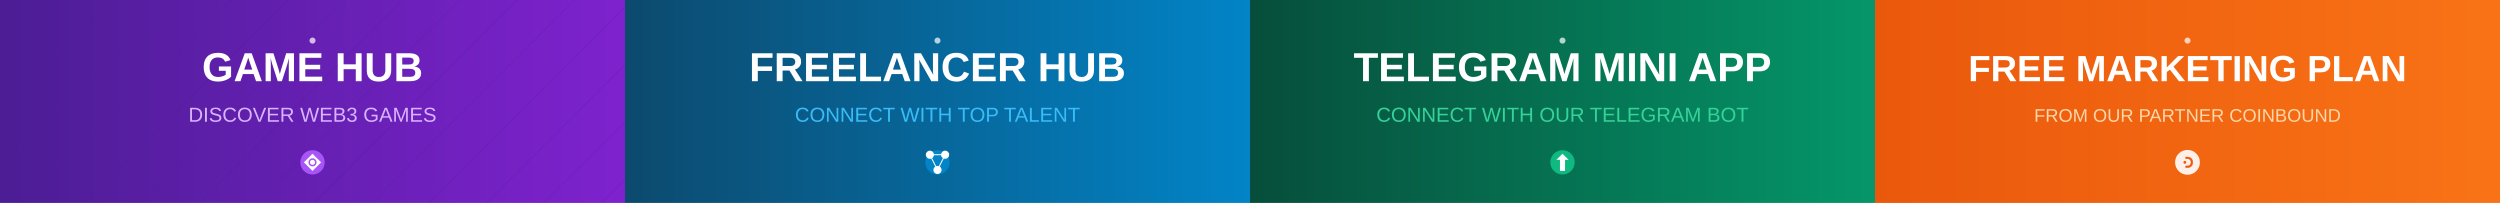
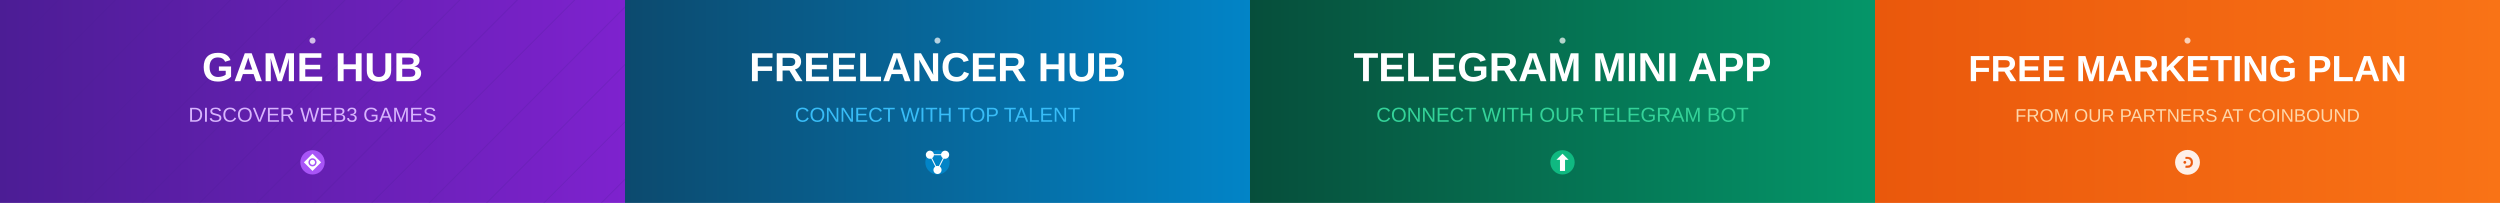
<svg xmlns="http://www.w3.org/2000/svg" width="2464" height="200" viewBox="0 0 2464 200">
  <defs>
    <linearGradient id="gameHubGradient" x1="0%" y1="0%" x2="100%" y2="0%">
      <stop offset="0%" stop-color="#4c1d95" />
      <stop offset="100%" stop-color="#7e22ce" />
    </linearGradient>
    <linearGradient id="freelancerGradient" x1="0%" y1="0%" x2="100%" y2="0%">
      <stop offset="0%" stop-color="#0c4a6e" />
      <stop offset="100%" stop-color="#0284c7" />
    </linearGradient>
    <linearGradient id="affiliateGradient" x1="0%" y1="0%" x2="100%" y2="0%">
      <stop offset="0%" stop-color="#064e3b" />
      <stop offset="100%" stop-color="#059669" />
    </linearGradient>
    <linearGradient id="coinboundGradient" x1="0%" y1="0%" x2="100%" y2="0%">
      <stop offset="0%" stop-color="#ea580c" />
      <stop offset="100%" stop-color="#f97316" />
    </linearGradient>
    <pattern id="diagonalLines" patternUnits="userSpaceOnUse" width="40" height="40" patternTransform="rotate(45)">
      <line x1="0" y1="0" x2="0" y2="40" stroke="#4c1d95" stroke-width="2" />
    </pattern>
  </defs>
-   <a id="gamehub-link" href="/games">
-     <rect x="0" y="0" width="616" height="200" fill="url(#gameHubGradient)" />
-     <rect x="0" y="0" width="616" height="200" fill="url(#diagonalLines)" opacity="0.2" />
-     <text x="308" y="80" font-family="Arial, sans-serif" font-size="40" font-weight="bold" fill="white" text-anchor="middle">
-       GAME HUB
-     </text>
-     <text x="308" y="120" font-family="Arial, sans-serif" font-size="20" fill="#d8b4fe" text-anchor="middle">
-       DISCOVER WEB3 GAMES
-     </text>
-     <g transform="translate(308, 160) scale(0.5)">
-       <circle cx="0" cy="0" r="24" fill="#a855f7" />
-       <polygon points="-12,-12 12,-12 12,12 -12,12" fill="white" transform="rotate(45)" />
-       <circle cx="0" cy="0" r="8" fill="#a855f7" />
-       <circle cx="0" cy="0" r="5" fill="white" />
+   <rect x="0" y="0" width="616" height="200" fill="url(#gameHubGradient)" />
+   <rect x="0" y="0" width="616" height="200" fill="url(#diagonalLines)" opacity="0.2" />
+   <text x="308" y="80" font-family="Arial, sans-serif" font-size="40" font-weight="bold" fill="white" text-anchor="middle">
+     GAME HUB
+   </text>
+   <text x="308" y="120" font-family="Arial, sans-serif" font-size="20" fill="#d8b4fe" text-anchor="middle">
+     DISCOVER WEB3 GAMES
+   </text>
+   <g transform="translate(308, 160) scale(0.5)">
+     <circle cx="0" cy="0" r="24" fill="#a855f7" />
+     <polygon points="-12,-12 12,-12 12,12 -12,12" fill="white" transform="rotate(45)" />
+     <circle cx="0" cy="0" r="8" fill="#a855f7" />
+     <circle cx="0" cy="0" r="5" fill="white" />
+   </g>
+   <rect x="616" y="0" width="616" height="200" fill="url(#freelancerGradient)" />
+   <text x="924" y="80" font-family="Arial, sans-serif" font-size="40" font-weight="bold" fill="white" text-anchor="middle">
+     FREELANCER HUB
+   </text>
+   <text x="924" y="120" font-family="Arial, sans-serif" font-size="20" fill="#38bdf8" text-anchor="middle">
+     CONNECT WITH TOP TALENT
+   </text>
+   <g transform="translate(924, 160) scale(0.5)">
+     <circle cx="0" cy="0" r="24" fill="#0284c7" />
+     <circle cx="-15" cy="-15" r="8" fill="white" />
+     <circle cx="15" cy="-15" r="8" fill="white" />
+     <circle cx="0" cy="15" r="8" fill="white" />
+     <line x1="-15" y1="-15" x2="15" y2="-15" stroke="white" stroke-width="2" />
+     <line x1="-15" y1="-15" x2="0" y2="15" stroke="white" stroke-width="2" />
+     <line x1="15" y1="-15" x2="0" y2="15" stroke="white" stroke-width="2" />
+   </g>
+   <rect x="1232" y="0" width="616" height="200" fill="url(#affiliateGradient)" />
+   <text x="1540" y="80" font-family="Arial, sans-serif" font-size="40" font-weight="bold" fill="white" text-anchor="middle">
+     TELEGRAM MINI APP
+   </text>
+   <text x="1540" y="120" font-family="Arial, sans-serif" font-size="20" fill="#34d399" text-anchor="middle">
+     CONNECT WITH OUR TELEGRAM BOT
+   </text>
+   <g transform="translate(1540, 160) scale(0.5)">
+     <circle cx="0" cy="0" r="24" fill="#10b981" />
+     <path d="M-12,-5 L0,-17 L12,-5 L5,-5 L5,17 L-5,17 L-5,-5 Z" fill="white" />
+   </g>
+   <rect x="1848" y="0" width="616" height="200" fill="url(#coinboundGradient)" />
+   <text x="2156" y="80" font-family="Arial, sans-serif" font-size="36" font-weight="bold" fill="white" text-anchor="middle">
+     FREE MARKETING PLAN
+   </text>
+   <text x="2156" y="120" font-family="Arial, sans-serif" font-size="18" fill="#fed7aa" text-anchor="middle">
+     FROM OUR PARTNERS AT COINBOUND
+   </text>
+   <g transform="translate(2156, 160) scale(0.35)">
+     <circle cx="0" cy="0" r="35" fill="#fff" opacity="0.9" />
+     <g transform="translate(-20, -20) scale(0.5)">
+       <path d="M40 10 C60 10, 70 25, 70 40 C70 55, 60 70, 40 70 L30 70 L30 60 L40 60 C54 60, 60 50, 60 40 C60 30, 54 20, 40 20 L30 20 L30 10 Z" fill="#ea580c" stroke="#ea580c" stroke-width="2" />
+       <circle cx="25" cy="40" r="8" fill="#ea580c" />
    </g>
-   </a>
-   <a id="freelancer-link" href="/marketplace">
-     <rect x="616" y="0" width="616" height="200" fill="url(#freelancerGradient)" />
-     <text x="924" y="80" font-family="Arial, sans-serif" font-size="40" font-weight="bold" fill="white" text-anchor="middle">
-       FREELANCER HUB
-     </text>
-     <text x="924" y="120" font-family="Arial, sans-serif" font-size="20" fill="#38bdf8" text-anchor="middle">
-       CONNECT WITH TOP TALENT
-     </text>
-     <g transform="translate(924, 160) scale(0.5)">
-       <circle cx="0" cy="0" r="24" fill="#0284c7" />
-       <circle cx="-15" cy="-15" r="8" fill="white" />
-       <circle cx="15" cy="-15" r="8" fill="white" />
-       <circle cx="0" cy="15" r="8" fill="white" />
-       <line x1="-15" y1="-15" x2="15" y2="-15" stroke="white" stroke-width="2" />
-       <line x1="-15" y1="-15" x2="0" y2="15" stroke="white" stroke-width="2" />
-       <line x1="15" y1="-15" x2="0" y2="15" stroke="white" stroke-width="2" />
-     </g>
-   </a>
-   <a id="affiliate-link" href="https://t.me/aquads_bot">
-     <rect x="1232" y="0" width="616" height="200" fill="url(#affiliateGradient)" />
-     <text x="1540" y="80" font-family="Arial, sans-serif" font-size="40" font-weight="bold" fill="white" text-anchor="middle">
-       TELEGRAM MINI APP
-     </text>
-     <text x="1540" y="120" font-family="Arial, sans-serif" font-size="20" fill="#34d399" text-anchor="middle">
-       CONNECT WITH OUR TELEGRAM BOT
-     </text>
-     <g transform="translate(1540, 160) scale(0.5)">
-       <circle cx="0" cy="0" r="24" fill="#10b981" />
-       <path d="M-12,-5 L0,-17 L12,-5 L5,-5 L5,17 L-5,17 L-5,-5 Z" fill="white" />
-     </g>
-   </a>
-   <a id="coinbound-link" href="https://coinbound.io/marketing-plan/?ref=Aquads" target="_blank">
-     <rect x="1848" y="0" width="616" height="200" fill="url(#coinboundGradient)" />
-     <text x="2156" y="80" font-family="Arial, sans-serif" font-size="36" font-weight="bold" fill="white" text-anchor="middle">
-       FREE MARKETING PLAN
-     </text>
-     <text x="2156" y="120" font-family="Arial, sans-serif" font-size="18" fill="#fed7aa" text-anchor="middle">
-       FROM OUR PARTNER COINBOUND
-     </text>
-     <g transform="translate(2156, 160) scale(0.35)">
-       <circle cx="0" cy="0" r="35" fill="#fff" opacity="0.9" />
-       <g transform="translate(-20, -20) scale(0.5)">
-         <path d="M40 10 C60 10, 70 25, 70 40 C70 55, 60 70, 40 70 L30 70 L30 60 L40 60 C54 60, 60 50, 60 40 C60 30, 54 20, 40 20 L30 20 L30 10 Z" fill="#ea580c" stroke="#ea580c" stroke-width="2" />
-         <circle cx="25" cy="40" r="8" fill="#ea580c" />
-       </g>
-     </g>
-   </a>
-   <style>
-     a {
-       pointer-events: all;
-     }
-     
-     a:hover rect {
-       filter: brightness(1.2);
-       transition: filter 0.3s ease;
-     }
-     
-     #gamehub-link:hover text,
-     #freelancer-link:hover text,
-     #affiliate-link:hover text,
-     #coinbound-link:hover text {
-       filter: drop-shadow(0 0 3px white);
-     }
-     
-     /* Ensure sections don't overlap */
-     #gamehub-link {
-       pointer-events: all;
-     }
-     
-     #freelancer-link {
-       pointer-events: all;
-     }
-     
-     #affiliate-link {
-       pointer-events: all;
-     }
-     
-     #coinbound-link {
-       pointer-events: all;
-     }
-     
-     /* Animated elements */
-     .particle {
-       animation: float 3s infinite ease-in-out;
-       pointer-events: none;
-     }
-     @keyframes float {
-       0%, 100% { transform: translateY(0); }
-       50% { transform: translateY(-5px); }
-     }
-   </style>
+   </g>
  <circle class="particle" cx="308" cy="40" r="3" fill="white" opacity="0.7">
    <animate attributeName="opacity" values="0.3;0.7;0.3" dur="3s" repeatCount="indefinite" />
  </circle>
  <circle class="particle" cx="924" cy="40" r="3" fill="white" opacity="0.7">
    <animate attributeName="opacity" values="0.3;0.7;0.3" dur="2.7s" repeatCount="indefinite" />
  </circle>
  <circle class="particle" cx="1540" cy="40" r="3" fill="white" opacity="0.7">
    <animate attributeName="opacity" values="0.3;0.7;0.3" dur="3.3s" repeatCount="indefinite" />
  </circle>
  <circle class="particle" cx="2156" cy="40" r="3" fill="white" opacity="0.7">
    <animate attributeName="opacity" values="0.3;0.7;0.3" dur="2.9s" repeatCount="indefinite" />
  </circle>
+   <a href="/games" target="_self">
+     <rect x="0" y="0" width="616" height="200" fill="transparent" style="cursor: pointer;" />
+   </a>
+   <a href="/marketplace" target="_self">
+     <rect x="616" y="0" width="616" height="200" fill="transparent" style="cursor: pointer;" />
+   </a>
+   <a href="https://t.me/aquads_bot" target="_blank">
+     <rect x="1232" y="0" width="616" height="200" fill="transparent" style="cursor: pointer;" />
+   </a>
+   <a href="https://coinbound.io/marketing-plan/?ref=Aquads" target="_blank">
+     <rect x="1848" y="0" width="616" height="200" fill="transparent" style="cursor: pointer;" />
+   </a>
+   <style>
+     .particle {
+       animation: float 3s infinite ease-in-out;
+       pointer-events: none;
+     }
+     @keyframes float {
+       0%, 100% { transform: translateY(0); }
+       50% { transform: translateY(-5px); }
+     }
+     
+     a:hover + rect,
+     a rect:hover {
+       filter: brightness(1.2);
+       transition: filter 0.3s ease;
+     }
+   </style>
</svg>
